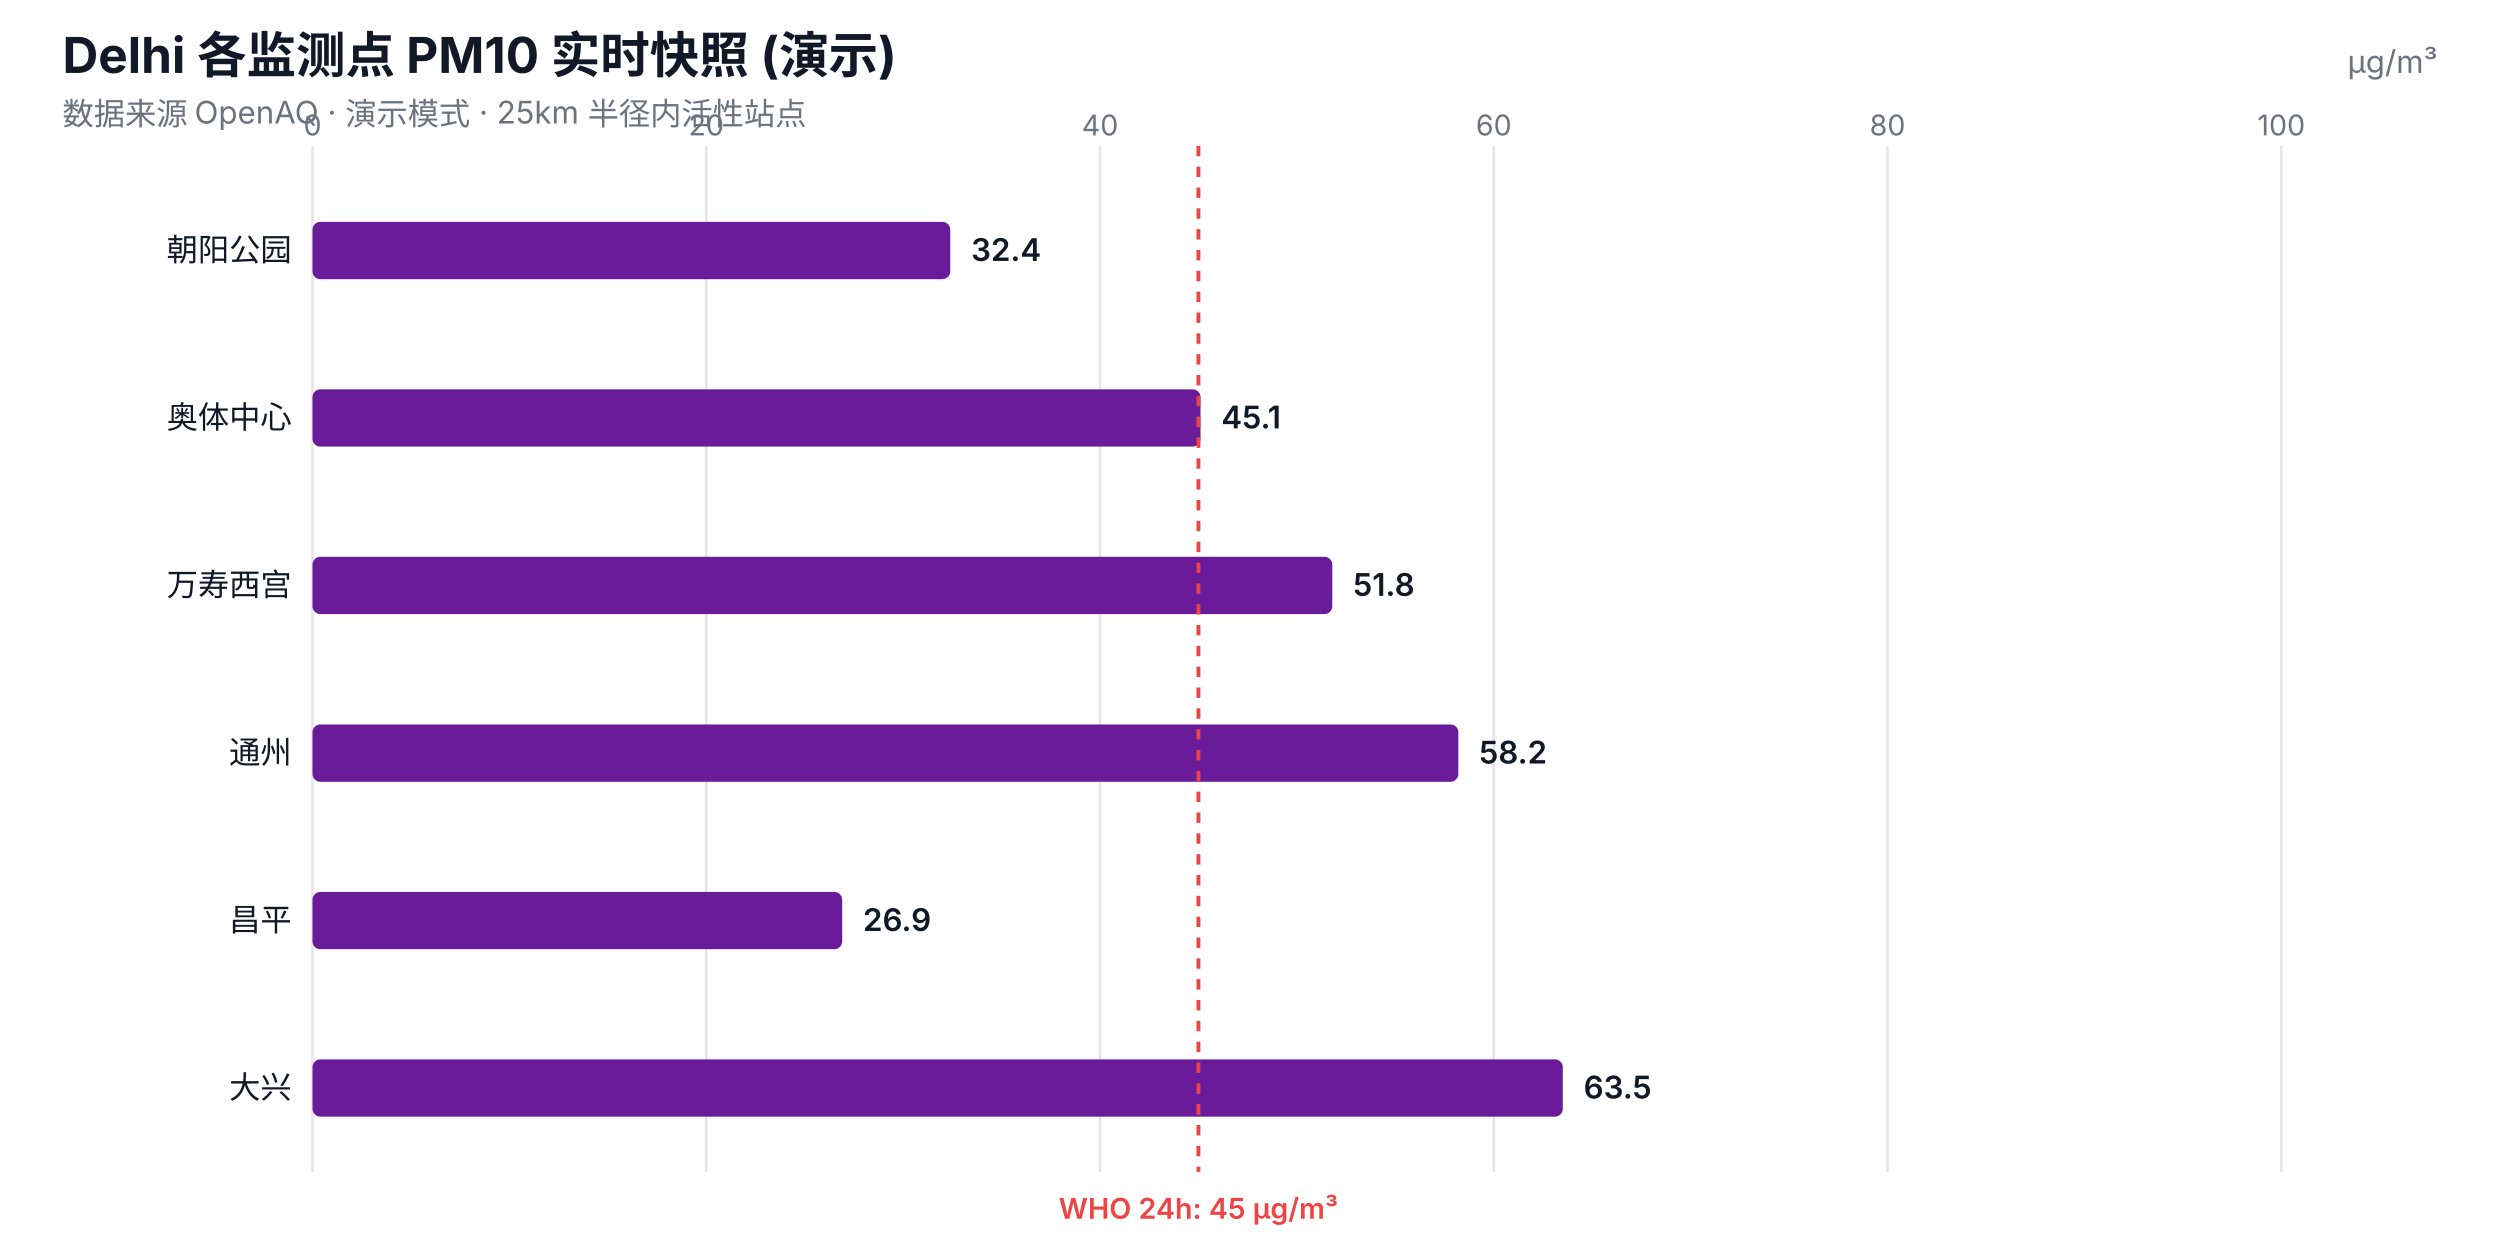
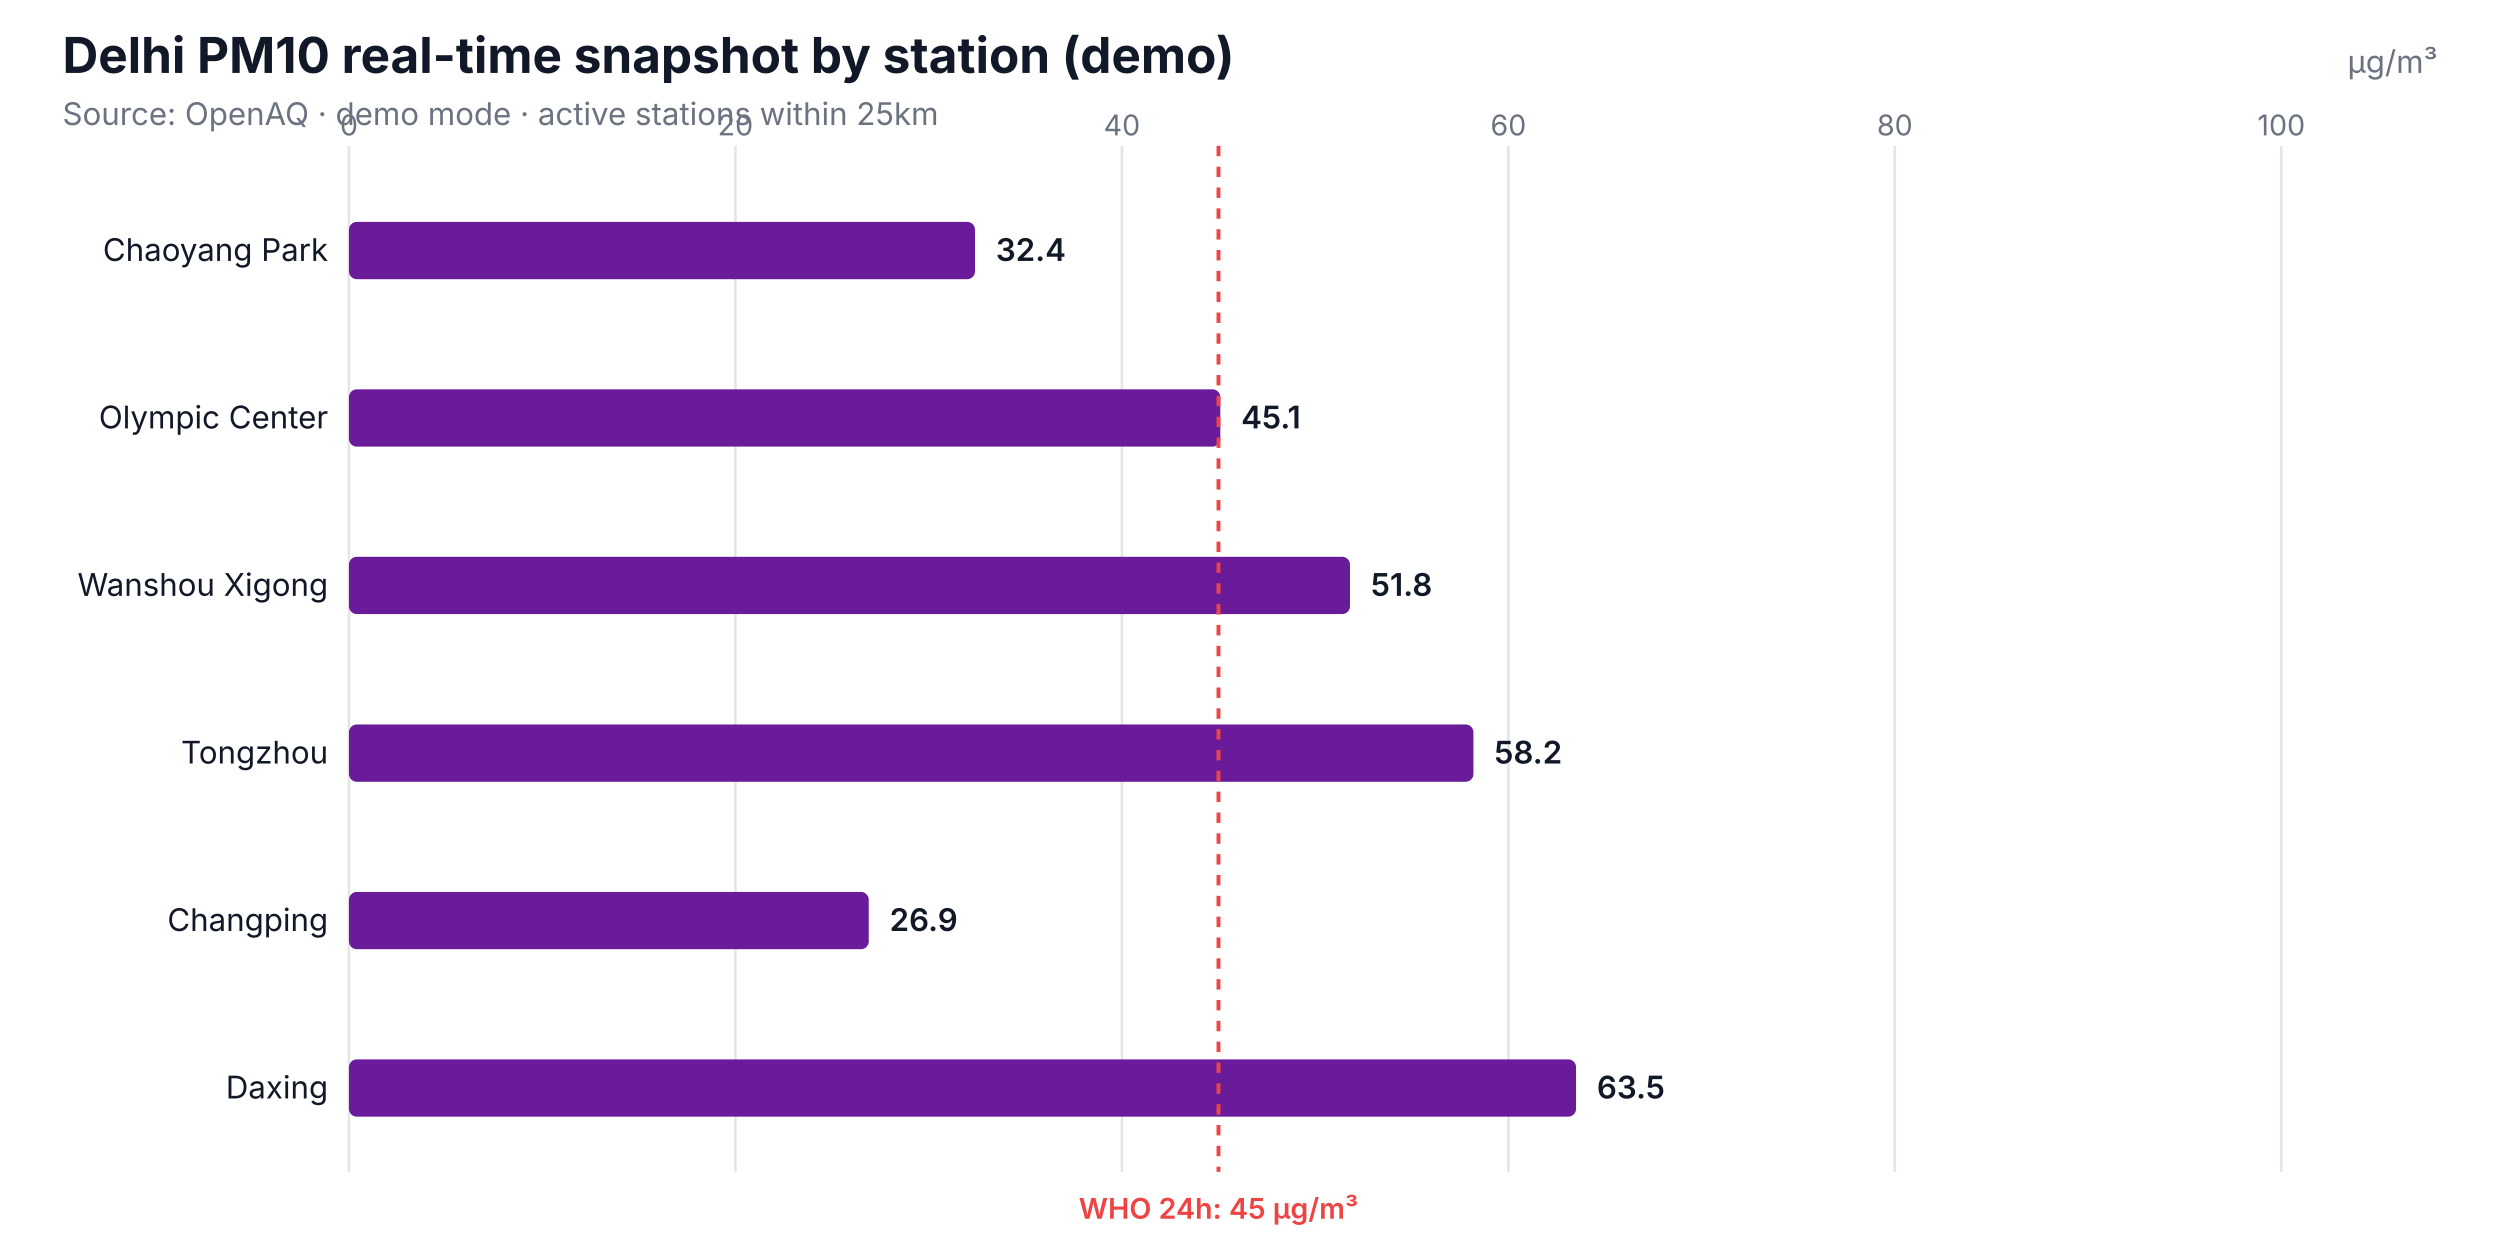
<svg xmlns="http://www.w3.org/2000/svg" width="960" height="480" viewBox="0 0 960 480" font-family="system-ui,-apple-system,sans-serif">
  <rect width="960" height="480" fill="#ffffff" />
-   <text x="24" y="28" font-size="19" font-weight="700" fill="#111827">Delhi 各监测点 PM10 实时快照 (演示)</text>
-   <text x="24" y="48" font-size="12" fill="#6b7280">数据来源 OpenAQ · 演示模式 · 25km 半径内活性站点</text>
+   <text x="24" y="28" font-size="19" font-weight="700" fill="#111827">Delhi PM10 real-time snapshot by station (demo)</text>
+   <text x="24" y="48" font-size="12" fill="#6b7280">Source: OpenAQ · demo mode · active stations within 25km</text>
  <text x="936" y="28" font-size="12" fill="#6b7280" text-anchor="end">µg/m³</text>
-   <line x1="120.0" y1="56" x2="120.0" y2="450" stroke="#e5e5e5" stroke-width="1" />
-   <text x="120.0" y="52" font-size="11" fill="#6b7280" text-anchor="middle">0</text>
-   <line x1="271.2" y1="56" x2="271.2" y2="450" stroke="#e5e5e5" stroke-width="1" />
-   <text x="271.2" y="52" font-size="11" fill="#6b7280" text-anchor="middle">20</text>
-   <line x1="422.4" y1="56" x2="422.4" y2="450" stroke="#e5e5e5" stroke-width="1" />
-   <text x="422.4" y="52" font-size="11" fill="#6b7280" text-anchor="middle">40</text>
-   <line x1="573.6" y1="56" x2="573.6" y2="450" stroke="#e5e5e5" stroke-width="1" />
-   <text x="573.6" y="52" font-size="11" fill="#6b7280" text-anchor="middle">60</text>
-   <line x1="724.8" y1="56" x2="724.8" y2="450" stroke="#e5e5e5" stroke-width="1" />
-   <text x="724.8" y="52" font-size="11" fill="#6b7280" text-anchor="middle">80</text>
+   <line x1="134.0" y1="56" x2="134.0" y2="450" stroke="#e5e5e5" stroke-width="1" />
+   <text x="134.0" y="52" font-size="11" fill="#6b7280" text-anchor="middle">0</text>
+   <line x1="282.4" y1="56" x2="282.4" y2="450" stroke="#e5e5e5" stroke-width="1" />
+   <text x="282.4" y="52" font-size="11" fill="#6b7280" text-anchor="middle">20</text>
+   <line x1="430.8" y1="56" x2="430.8" y2="450" stroke="#e5e5e5" stroke-width="1" />
+   <text x="430.8" y="52" font-size="11" fill="#6b7280" text-anchor="middle">40</text>
+   <line x1="579.2" y1="56" x2="579.2" y2="450" stroke="#e5e5e5" stroke-width="1" />
+   <text x="579.2" y="52" font-size="11" fill="#6b7280" text-anchor="middle">60</text>
+   <line x1="727.6" y1="56" x2="727.6" y2="450" stroke="#e5e5e5" stroke-width="1" />
+   <text x="727.6" y="52" font-size="11" fill="#6b7280" text-anchor="middle">80</text>
  <line x1="876.0" y1="56" x2="876.0" y2="450" stroke="#e5e5e5" stroke-width="1" />
  <text x="876.0" y="52" font-size="11" fill="#6b7280" text-anchor="middle">100</text>
-   <text x="112" y="100.2" font-size="12" fill="#111827" text-anchor="end">朝阳公园</text>
-   <rect x="120" y="85.2" width="244.9" height="22.0" rx="3" fill="#6A1B9A" />
-   <text x="372.9" y="100.2" font-size="12" font-weight="600" fill="#111827">32.4</text>
-   <text x="112" y="164.5" font-size="12" fill="#111827" text-anchor="end">奥体中心</text>
-   <rect x="120" y="149.5" width="341.0" height="22.0" rx="3" fill="#6A1B9A" />
-   <text x="469.0" y="164.5" font-size="12" font-weight="600" fill="#111827">45.1</text>
-   <text x="112" y="228.8" font-size="12" fill="#111827" text-anchor="end">万寿西宫</text>
-   <rect x="120" y="213.8" width="391.6" height="22.0" rx="3" fill="#6A1B9A" />
-   <text x="519.6" y="228.8" font-size="12" font-weight="600" fill="#111827">51.8</text>
-   <text x="112" y="293.2" font-size="12" fill="#111827" text-anchor="end">通州</text>
-   <rect x="120" y="278.2" width="440.0" height="22.0" rx="3" fill="#6A1B9A" />
-   <text x="568.0" y="293.2" font-size="12" font-weight="600" fill="#111827">58.2</text>
-   <text x="112" y="357.5" font-size="12" fill="#111827" text-anchor="end">昌平</text>
-   <rect x="120" y="342.5" width="203.4" height="22.0" rx="3" fill="#6A1B9A" />
-   <text x="331.4" y="357.5" font-size="12" font-weight="600" fill="#111827">26.9</text>
-   <text x="112" y="421.8" font-size="12" fill="#111827" text-anchor="end">大兴</text>
-   <rect x="120" y="406.8" width="480.1" height="22.0" rx="3" fill="#6A1B9A" />
-   <text x="608.1" y="421.8" font-size="12" font-weight="600" fill="#111827">63.5</text>
-   <line x1="460.2" y1="56" x2="460.2" y2="450" stroke="#EF4444" stroke-width="1.5" stroke-dasharray="4,4" />
-   <text x="460.2" y="468" font-size="11" fill="#EF4444" text-anchor="middle" font-weight="600">WHO 24h: 45 µg/m³</text>
+   <text x="126" y="100.2" font-size="12" fill="#111827" text-anchor="end">Chaoyang Park</text>
+   <rect x="134" y="85.2" width="240.4" height="22.0" rx="3" fill="#6A1B9A" />
+   <text x="382.4" y="100.2" font-size="12" font-weight="600" fill="#111827">32.4</text>
+   <text x="126" y="164.5" font-size="12" fill="#111827" text-anchor="end">Olympic Center</text>
+   <rect x="134" y="149.5" width="334.6" height="22.0" rx="3" fill="#6A1B9A" />
+   <text x="476.6" y="164.5" font-size="12" font-weight="600" fill="#111827">45.1</text>
+   <text x="126" y="228.8" font-size="12" fill="#111827" text-anchor="end">Wanshou Xigong</text>
+   <rect x="134" y="213.8" width="384.4" height="22.0" rx="3" fill="#6A1B9A" />
+   <text x="526.4" y="228.8" font-size="12" font-weight="600" fill="#111827">51.8</text>
+   <text x="126" y="293.2" font-size="12" fill="#111827" text-anchor="end">Tongzhou</text>
+   <rect x="134" y="278.2" width="431.8" height="22.0" rx="3" fill="#6A1B9A" />
+   <text x="573.8" y="293.2" font-size="12" font-weight="600" fill="#111827">58.2</text>
+   <text x="126" y="357.5" font-size="12" fill="#111827" text-anchor="end">Changping</text>
+   <rect x="134" y="342.5" width="199.6" height="22.0" rx="3" fill="#6A1B9A" />
+   <text x="341.6" y="357.5" font-size="12" font-weight="600" fill="#111827">26.9</text>
+   <text x="126" y="421.8" font-size="12" fill="#111827" text-anchor="end">Daxing</text>
+   <rect x="134" y="406.8" width="471.2" height="22.0" rx="3" fill="#6A1B9A" />
+   <text x="613.2" y="421.8" font-size="12" font-weight="600" fill="#111827">63.5</text>
+   <line x1="467.9" y1="56" x2="467.9" y2="450" stroke="#EF4444" stroke-width="1.5" stroke-dasharray="4,4" />
+   <text x="467.9" y="468" font-size="11" fill="#EF4444" text-anchor="middle" font-weight="600">WHO 24h: 45 µg/m³</text>
</svg>
